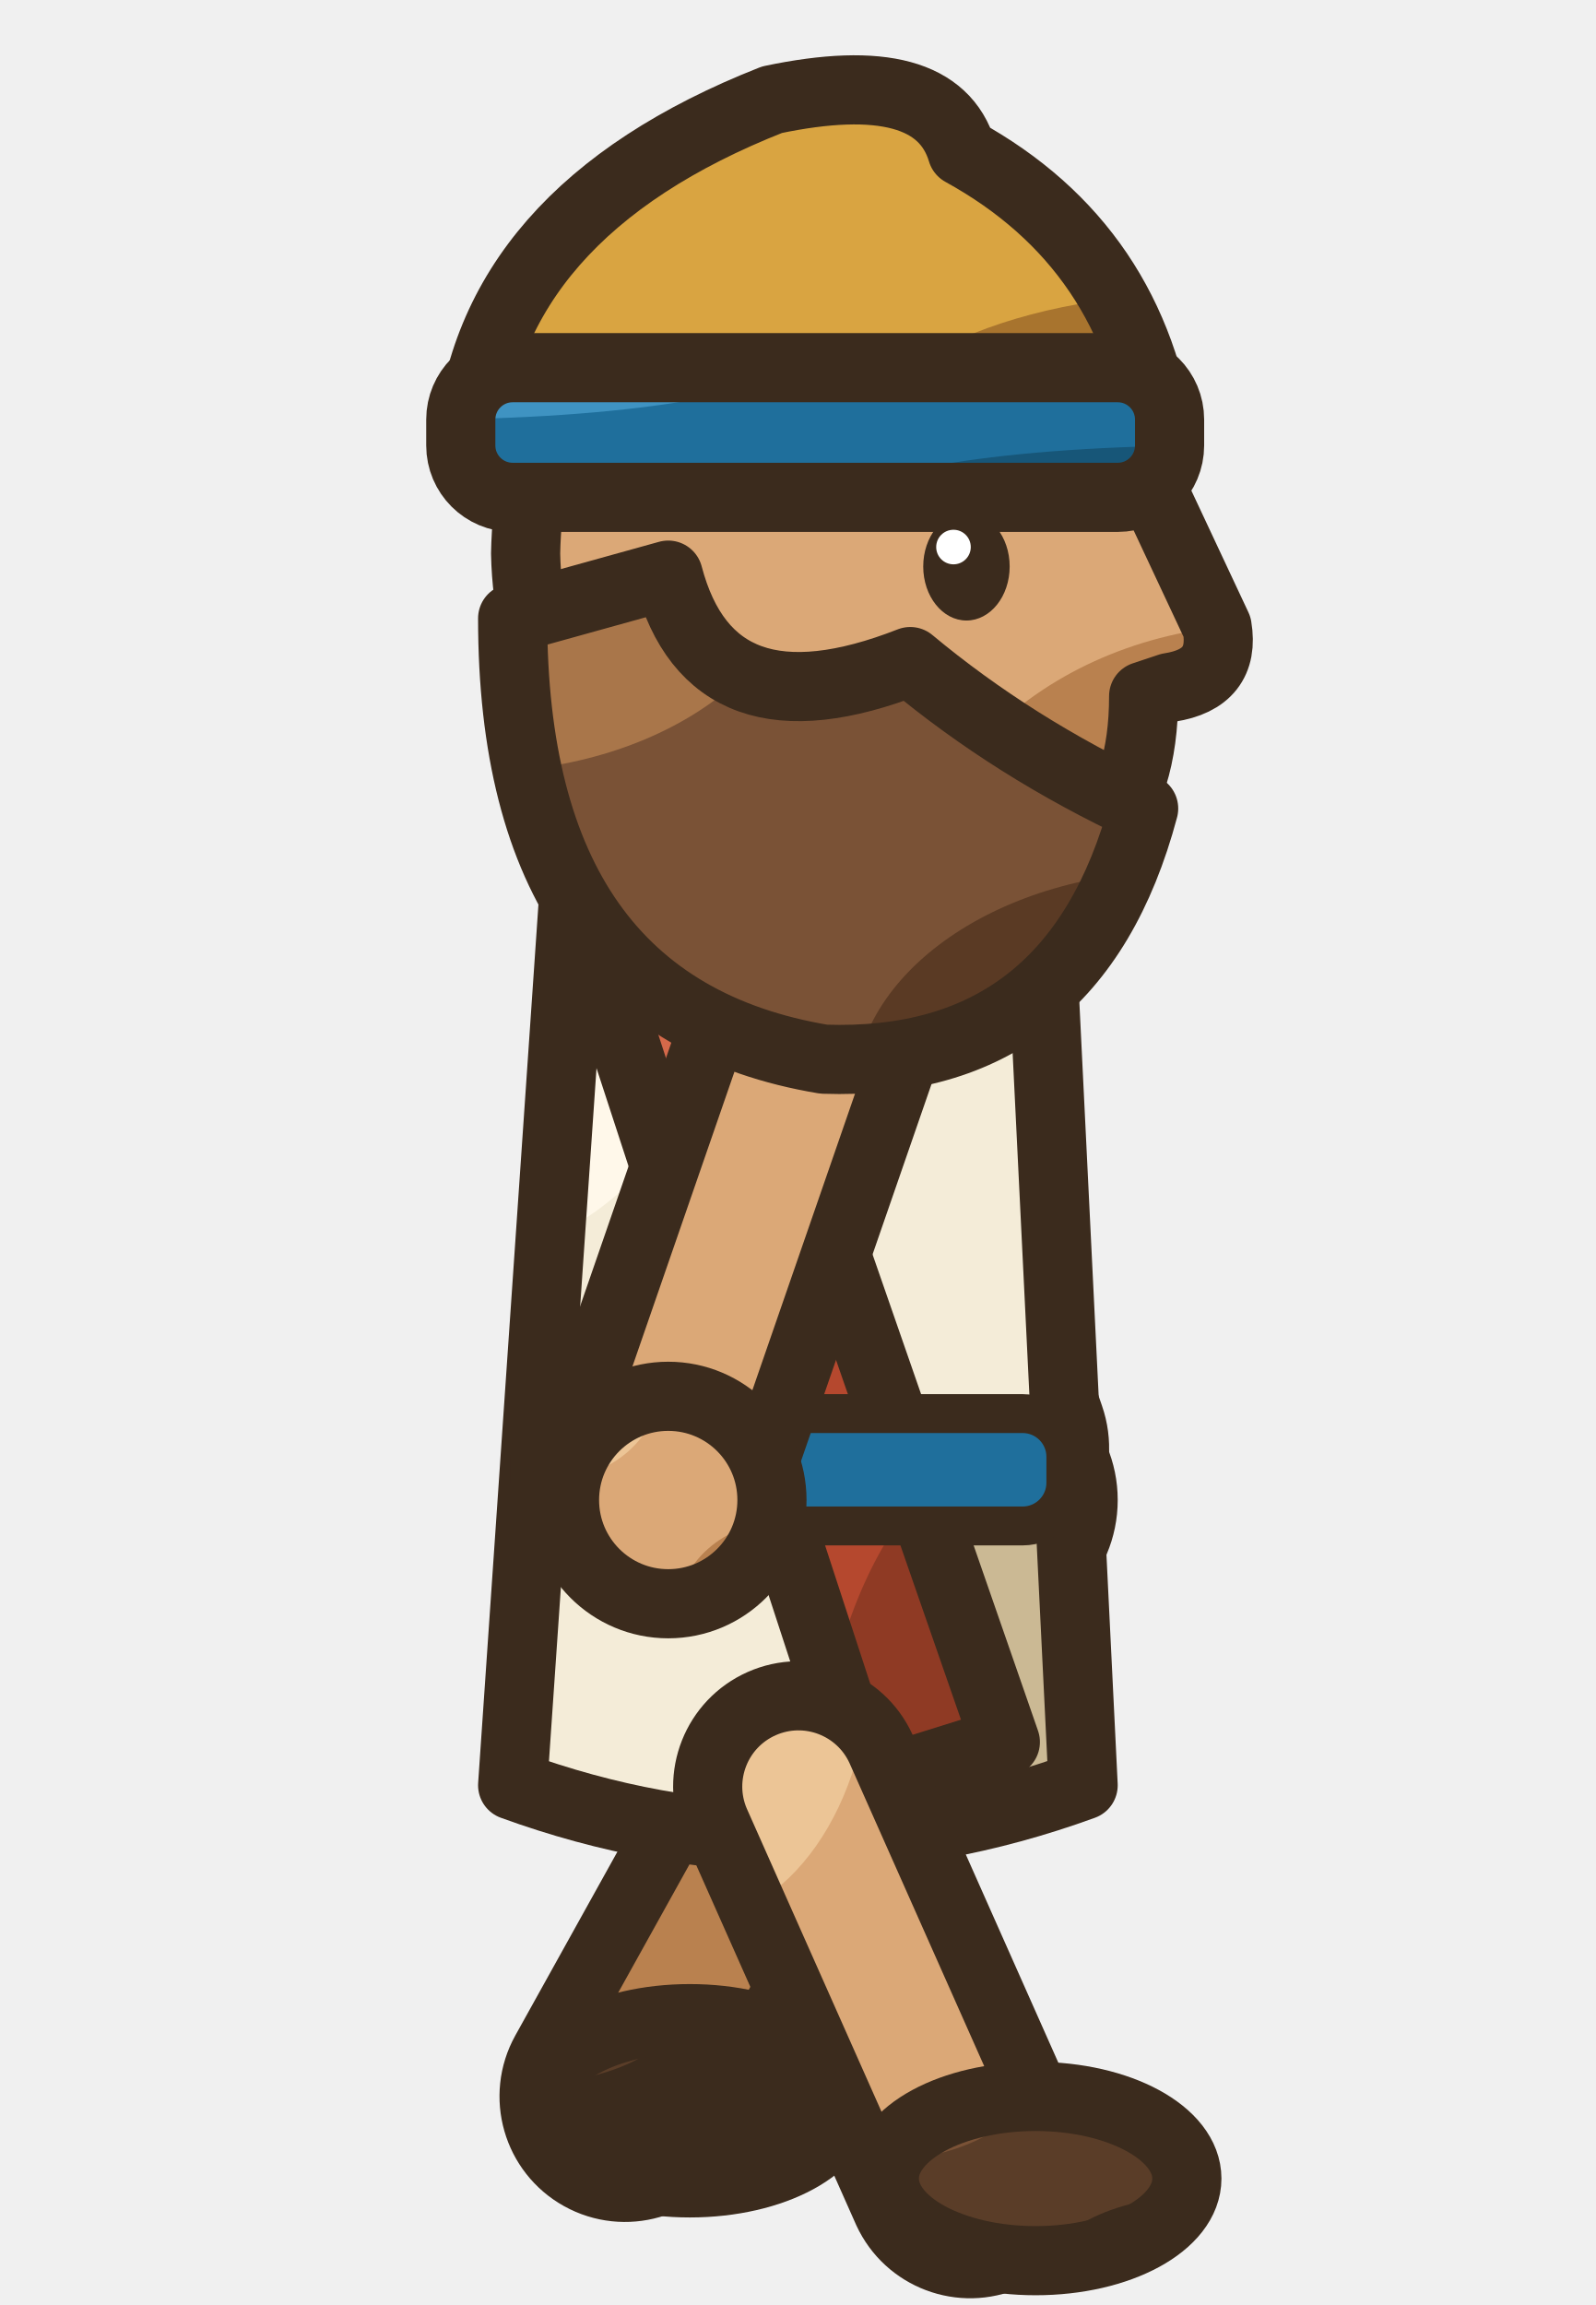
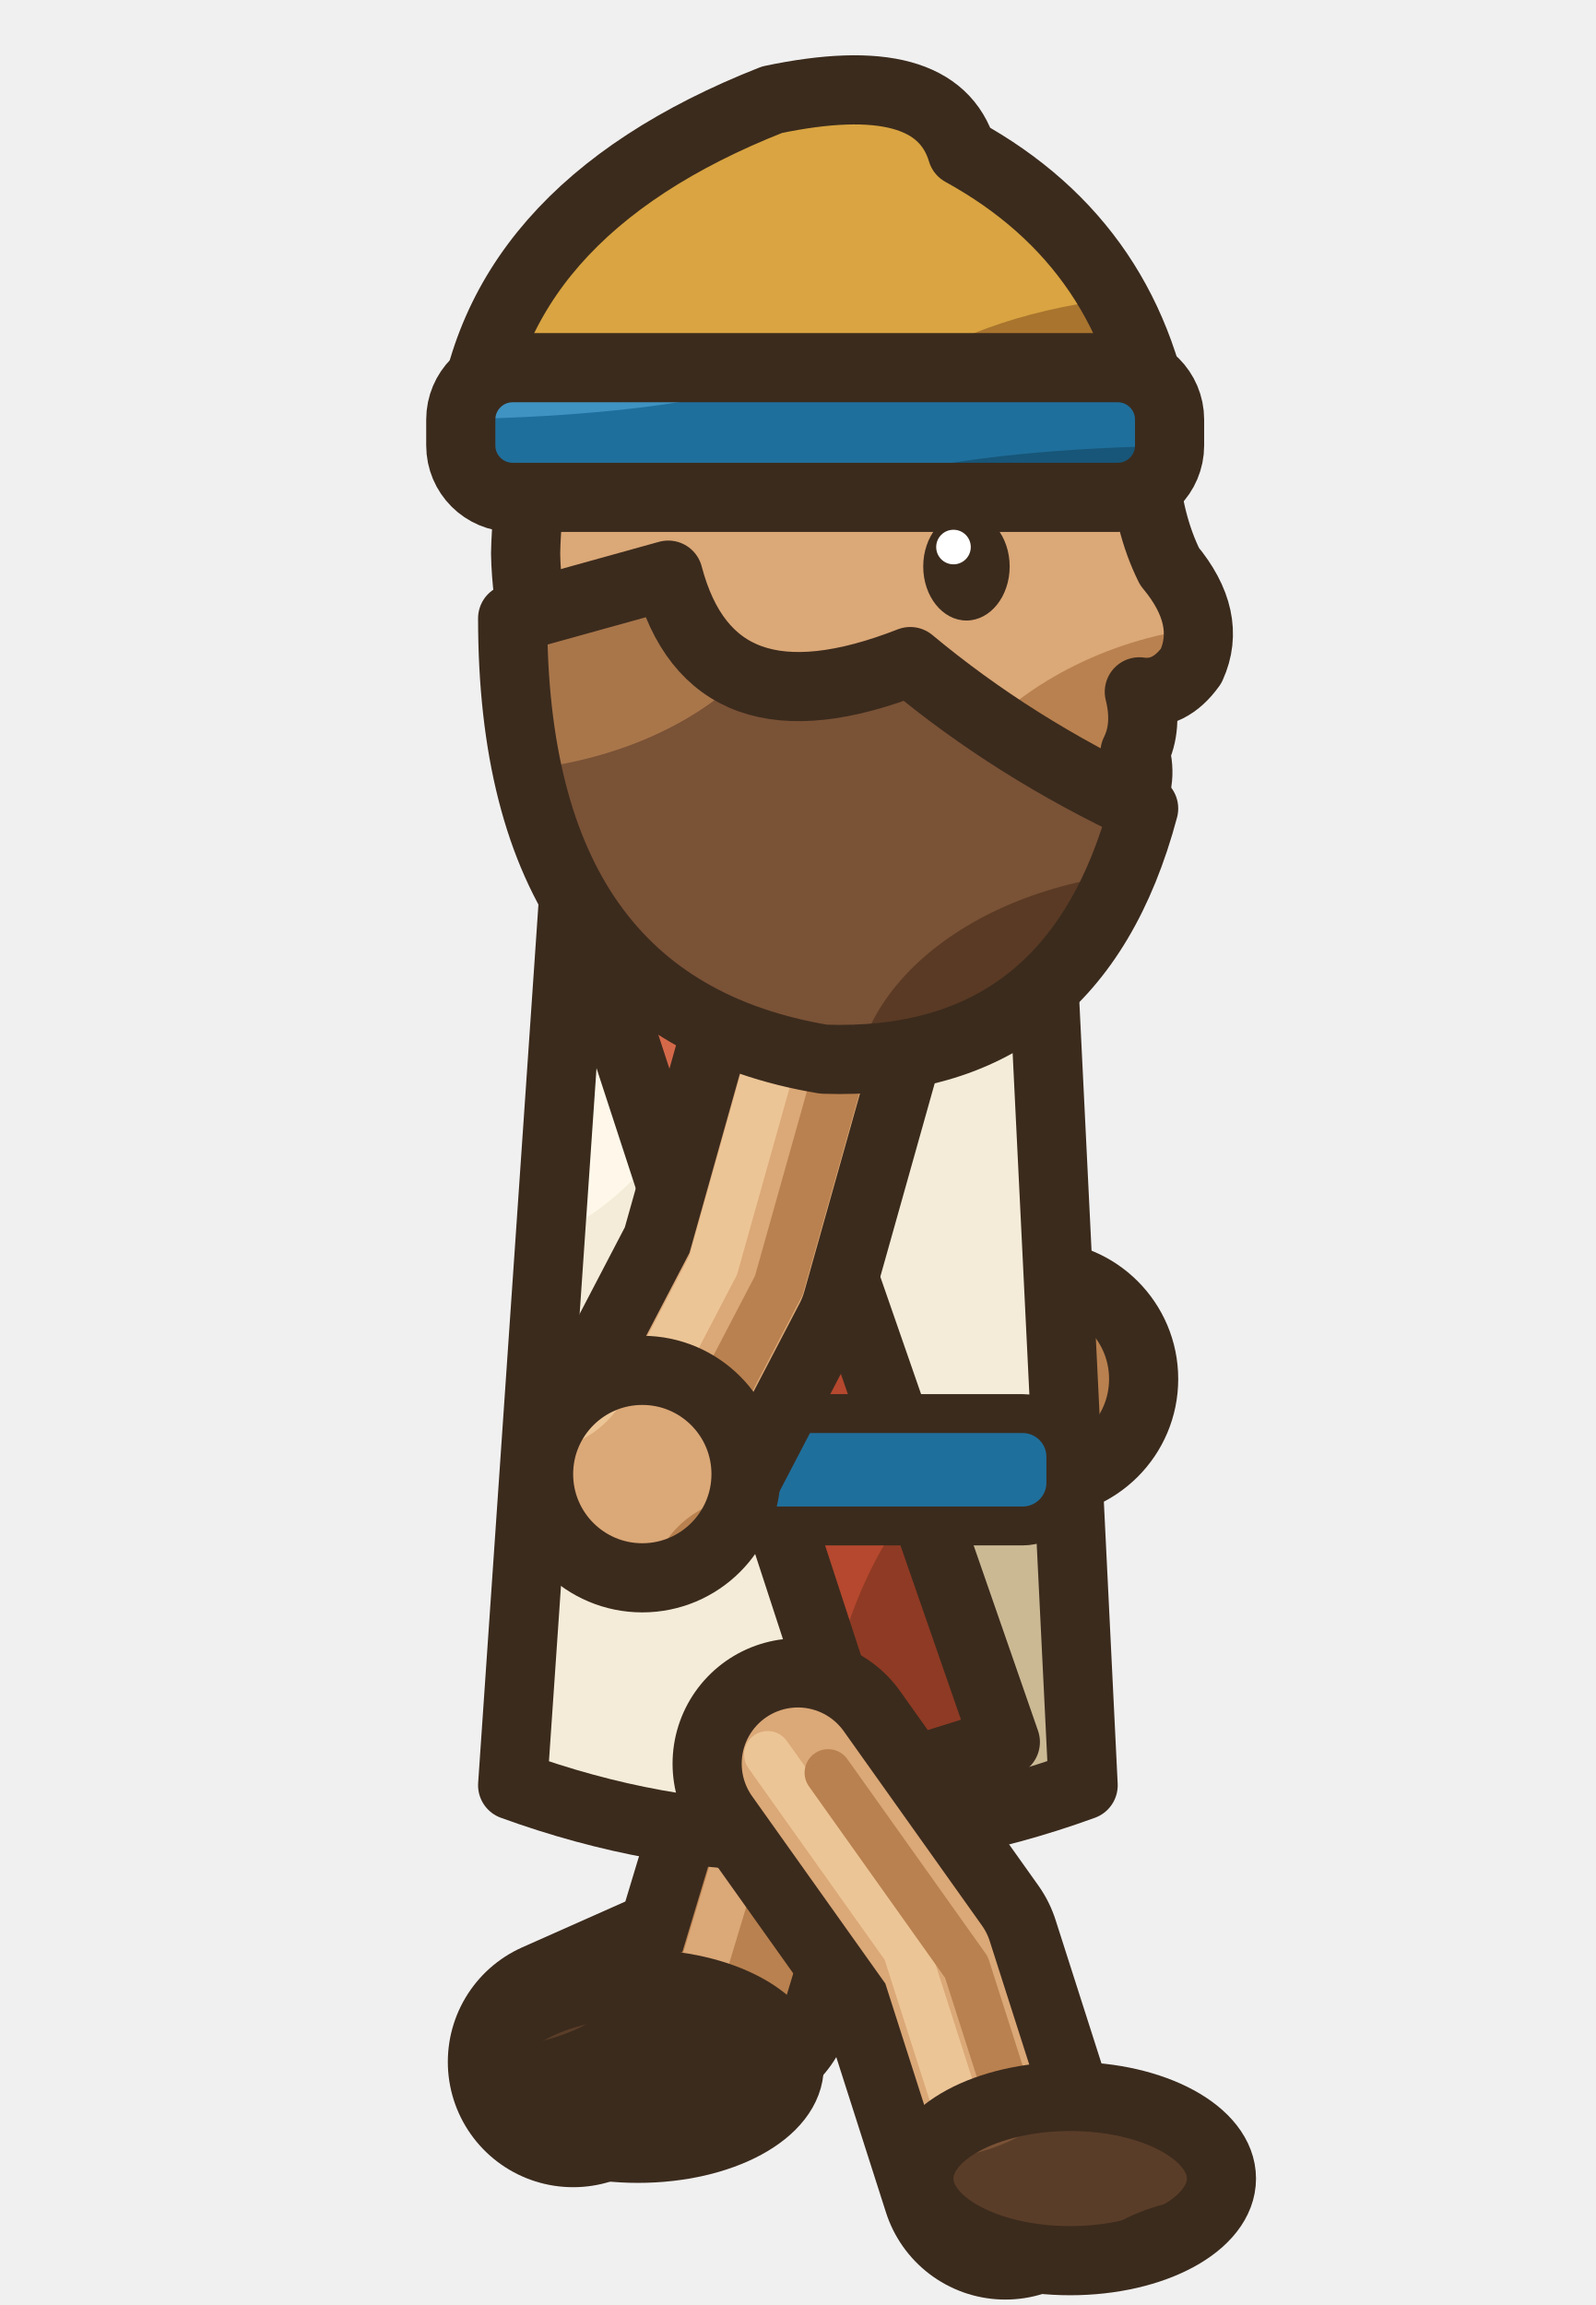
<svg xmlns="http://www.w3.org/2000/svg" width="108" height="156" viewBox="-18 -51 36 52">
  <g transform="scale(0.975)" stroke-linejoin="round" stroke-linecap="round">
-     <clipPath id="c594">
-       <path d="M-1.48 -28.48 L2.12 -18.08 A2.2 2.2 0 0 0 6.28 -19.52 L2.68 -29.92 A2.2 2.2 0 0 0 -1.48 -28.48 Z" />
+     <path d="M0.6 -29.2 L2.4 -23 L5.6 -20.4" fill="none" stroke="#3b2b1d" stroke-width="6" />
+     <path d="M0.6 -29.2 L2.4 -23 L5.6 -20.4" fill="none" stroke="#b9814f" stroke-width="2.8" />
+     <path d="M-0.16 -29.43 L1.64 -23.23 L4.84 -20.63" fill="none" stroke="#dba877" stroke-width="1.18" />
+     <path d="M1.36 -28.97 L3.16 -22.77 L6.36 -20.17" fill="none" stroke="#b9814f" stroke-width="1.18" />
+     <clipPath id="c528">
+       <ellipse cx="5.6" cy="-20.4" rx="2.4" ry="2.4" />
    </clipPath>
-     <path d="M-1.48 -28.48 L2.12 -18.08 A2.2 2.2 0 0 0 6.28 -19.52 L2.68 -29.92 A2.2 2.2 0 0 0 -1.48 -28.48 Z" fill="#b9814f" />
-     <g clip-path="url(#c594)" stroke="none">
-       <ellipse cx="-2.08" cy="-32.29" rx="4.16" ry="6.81" fill="#dba877" />
-       <ellipse cx="6.88" cy="-15.71" rx="4.16" ry="6.81" fill="#b9814f" />
+     <ellipse cx="5.6" cy="-20.4" rx="2.4" ry="2.4" fill="#b9814f" />
+     <g clip-path="url(#c528)" stroke="none">
+       <ellipse cx="2.91" cy="-23.09" rx="2.5" ry="2.21" fill="#dba877" />
+       <ellipse cx="8.29" cy="-17.71" rx="2.5" ry="2.21" fill="#b9814f" />
    </g>
-     <path d="M-1.48 -28.48 L2.12 -18.08 A2.2 2.2 0 0 0 6.28 -19.52 L2.68 -29.92 A2.2 2.2 0 0 0 -1.48 -28.48 Z" fill="none" stroke="#3b2b1d" stroke-width="1.6" />
-     <clipPath id="c595">
-       <ellipse cx="4.2" cy="-17.6" rx="2.4" ry="2.4" />
+     <ellipse cx="5.6" cy="-20.4" rx="2.4" ry="2.4" fill="none" stroke="#3b2b1d" stroke-width="1.6" />
+     <path d="M0 -11.5 L-1.6 -6.2 L-5.2 -4.6" fill="none" stroke="#3b2b1d" stroke-width="5.8" />
+     <path d="M0 -11.5 L-1.6 -6.2 L-5.2 -4.6" fill="none" stroke="#b9814f" stroke-width="2.6" />
+     <path d="M-0.7 -11.71 L-2.3 -6.41 L-5.9 -4.81" fill="none" stroke="#dba877" stroke-width="1.09" />
+     <path d="M0.7 -11.29 L-0.9 -5.99 L-4.5 -4.39" fill="none" stroke="#b9814f" stroke-width="1.09" />
+     <clipPath id="c526">
+       <ellipse cx="-3.7" cy="-4.5" rx="3.5" ry="1.9" />
    </clipPath>
-     <ellipse cx="4.2" cy="-17.6" rx="2.4" ry="2.4" fill="#b9814f" />
-     <g clip-path="url(#c595)" stroke="none">
-       <ellipse cx="1.51" cy="-20.29" rx="2.5" ry="2.21" fill="#dba877" />
-       <ellipse cx="6.89" cy="-14.91" rx="2.5" ry="2.21" fill="#b9814f" />
+     <ellipse cx="-3.7" cy="-4.5" rx="3.5" ry="1.9" fill="#3b2b1d" />
+     <g clip-path="url(#c526)" stroke="none">
+       <ellipse cx="-7.62" cy="-6.63" rx="3.64" ry="1.75" fill="#5a3d28" />
+       <ellipse cx="0.22" cy="-2.37" rx="3.64" ry="1.75" fill="#3b2b1d" />
    </g>
-     <ellipse cx="4.2" cy="-17.6" rx="2.4" ry="2.4" fill="none" stroke="#3b2b1d" stroke-width="1.6" />
-     <clipPath id="c590">
-       <path d="M-1.84 -12.02 L-5.84 -4.82 A2.1 2.1 0 0 0 -2.16 -2.78 L1.84 -9.98 A2.1 2.1 0 0 0 -1.84 -12.02 Z" />
-     </clipPath>
-     <path d="M-1.84 -12.02 L-5.84 -4.82 A2.1 2.1 0 0 0 -2.16 -2.78 L1.84 -9.98 A2.1 2.1 0 0 0 -1.84 -12.02 Z" fill="#b9814f" />
-     <g clip-path="url(#c590)" stroke="none">
-       <ellipse cx="-6.59" cy="-13.78" rx="4.26" ry="5.24" fill="#dba877" />
-       <ellipse cx="2.59" cy="-1.02" rx="4.26" ry="5.24" fill="#b9814f" />
-     </g>
-     <path d="M-1.84 -12.02 L-5.84 -4.82 A2.1 2.1 0 0 0 -2.16 -2.78 L1.84 -9.98 A2.1 2.1 0 0 0 -1.84 -12.02 Z" fill="none" stroke="#3b2b1d" stroke-width="1.6" />
-     <clipPath id="c591">
-       <ellipse cx="-2.5" cy="-3.7" rx="3.5" ry="1.9" />
-     </clipPath>
-     <ellipse cx="-2.5" cy="-3.7" rx="3.5" ry="1.9" fill="#3b2b1d" />
-     <g clip-path="url(#c591)" stroke="none">
-       <ellipse cx="-6.42" cy="-5.83" rx="3.64" ry="1.75" fill="#5a3d28" />
-       <ellipse cx="1.42" cy="-1.57" rx="3.64" ry="1.75" fill="#3b2b1d" />
-     </g>
-     <ellipse cx="-2.5" cy="-3.7" rx="3.5" ry="1.9" fill="none" stroke="#3b2b1d" stroke-width="1.6" />
-     <clipPath id="c596">
+     <ellipse cx="-3.7" cy="-4.5" rx="3.5" ry="1.9" fill="none" stroke="#3b2b1d" stroke-width="1.6" />
+     <clipPath id="c529">
      <path d="M-5.2 -31.4 Q0 -33.2 5.6 -31.4 L6.6 -11 Q0 -8.6 -6.6 -11 Z" />
    </clipPath>
    <path d="M-5.2 -31.4 Q0 -33.2 5.6 -31.4 L6.6 -11 Q0 -8.6 -6.6 -11 Z" fill="#f4ecd8" />
-     <g clip-path="url(#c596)" stroke="none">
+     <g clip-path="url(#c529)" stroke="none">
      <ellipse cx="-7.39" cy="-34.68" rx="6.86" ry="11.32" fill="#fff8ea" />
      <ellipse cx="7.39" cy="-7.12" rx="6.86" ry="11.32" fill="#cbb994" />
    </g>
    <path d="M-5.2 -31.4 Q0 -33.2 5.6 -31.4 L6.6 -11 Q0 -8.6 -6.6 -11 Z" fill="none" stroke="#3b2b1d" stroke-width="1.6" />
-     <clipPath id="c597">
+     <clipPath id="c530">
      <path d="M-4.8 -30.6 L-1.8 -31 L4.8 -12 L1.6 -11 Z" />
    </clipPath>
    <path d="M-4.8 -30.6 L-1.8 -31 L4.8 -12 L1.6 -11 Z" fill="#b5482e" />
-     <g clip-path="url(#c597)" stroke="none">
+     <g clip-path="url(#c530)" stroke="none">
      <ellipse cx="-5.38" cy="-32.2" rx="4.99" ry="9.2" fill="#d4694a" />
      <ellipse cx="5.38" cy="-9.8" rx="4.99" ry="9.2" fill="#8f3a24" />
    </g>
    <path d="M-4.8 -30.6 L-1.8 -31 L4.8 -12 L1.6 -11 Z" fill="none" stroke="#3b2b1d" stroke-width="1.6" />
    <rect x="-6.2" y="-19.6" width="12.4" height="2.6" rx="1" fill="#1f6f9c" stroke="#3b2b1d" stroke-width="0.9" />
-     <clipPath id="c592">
-       <path d="M-1.92 -10.15 L2.08 -1.15 A2.1 2.1 0 0 0 5.92 -2.85 L1.92 -11.85 A2.1 2.1 0 0 0 -1.92 -10.15 Z" />
+     <path d="M0 -11.5 L3.2 -7 L4.8 -2" fill="none" stroke="#3b2b1d" stroke-width="5.8" />
+     <path d="M0 -11.5 L3.2 -7 L4.8 -2" fill="none" stroke="#dba877" stroke-width="2.6" />
+     <path d="M-0.7 -11.71 L2.5 -7.21 L4.1 -2.21" fill="none" stroke="#ecc596" stroke-width="1.09" />
+     <path d="M0.7 -11.29 L3.9 -6.79 L5.5 -1.79" fill="none" stroke="#b9814f" stroke-width="1.09" />
+     <clipPath id="c527">
+       <ellipse cx="6.3" cy="-1.9" rx="3.5" ry="1.9" />
    </clipPath>
-     <path d="M-1.92 -10.15 L2.08 -1.15 A2.1 2.1 0 0 0 5.92 -2.85 L1.92 -11.85 A2.1 2.1 0 0 0 -1.92 -10.15 Z" fill="#dba877" />
-     <g clip-path="url(#c592)" stroke="none">
-       <ellipse cx="-2.59" cy="-13.89" rx="4.26" ry="6.07" fill="#ecc596" />
-       <ellipse cx="6.59" cy="0.89" rx="4.26" ry="6.07" fill="#b9814f" />
+     <ellipse cx="6.3" cy="-1.9" rx="3.5" ry="1.9" fill="#5a3d28" />
+     <g clip-path="url(#c527)" stroke="none">
+       <ellipse cx="2.38" cy="-4.03" rx="3.64" ry="1.75" fill="#7a5236" />
+       <ellipse cx="10.22" cy="0.23" rx="3.64" ry="1.75" fill="#3b2b1d" />
    </g>
-     <path d="M-1.92 -10.15 L2.08 -1.15 A2.1 2.1 0 0 0 5.92 -2.85 L1.92 -11.85 A2.1 2.1 0 0 0 -1.92 -10.15 Z" fill="none" stroke="#3b2b1d" stroke-width="1.6" />
-     <clipPath id="c593">
-       <ellipse cx="5.5" cy="-1.9" rx="3.5" ry="1.9" />
+     <ellipse cx="6.3" cy="-1.9" rx="3.5" ry="1.9" fill="none" stroke="#3b2b1d" stroke-width="1.6" />
+     <path d="M0.6 -29.2 L-1.2 -22.8 L-3.6 -18.2" fill="none" stroke="#3b2b1d" stroke-width="6" />
+     <path d="M0.6 -29.2 L-1.2 -22.8 L-3.6 -18.2" fill="none" stroke="#dba877" stroke-width="2.8" />
+     <path d="M-0.16 -29.43 L-1.96 -23.03 L-4.36 -18.43" fill="none" stroke="#ecc596" stroke-width="1.18" />
+     <path d="M1.36 -28.97 L-0.44 -22.57 L-2.84 -17.97" fill="none" stroke="#b9814f" stroke-width="1.18" />
+     <clipPath id="c531">
+       <ellipse cx="-3.6" cy="-18.2" rx="2.4" ry="2.4" />
    </clipPath>
-     <ellipse cx="5.5" cy="-1.9" rx="3.5" ry="1.9" fill="#5a3d28" />
-     <g clip-path="url(#c593)" stroke="none">
-       <ellipse cx="1.58" cy="-4.03" rx="3.64" ry="1.75" fill="#7a5236" />
-       <ellipse cx="9.42" cy="0.23" rx="3.64" ry="1.75" fill="#3b2b1d" />
+     <ellipse cx="-3.6" cy="-18.2" rx="2.4" ry="2.4" fill="#dba877" />
+     <g clip-path="url(#c531)" stroke="none">
+       <ellipse cx="-6.29" cy="-20.89" rx="2.5" ry="2.21" fill="#ecc596" />
+       <ellipse cx="-0.91" cy="-15.51" rx="2.5" ry="2.21" fill="#b9814f" />
    </g>
-     <ellipse cx="5.5" cy="-1.9" rx="3.5" ry="1.9" fill="none" stroke="#3b2b1d" stroke-width="1.6" />
-     <clipPath id="c598">
-       <path d="M-1.48 -29.92 L-5.08 -19.52 A2.2 2.2 0 0 0 -0.92 -18.08 L2.68 -28.48 A2.2 2.2 0 0 0 -1.48 -29.92 Z" />
-     </clipPath>
-     <path d="M-1.48 -29.92 L-5.08 -19.52 A2.2 2.2 0 0 0 -0.92 -18.08 L2.68 -28.48 A2.2 2.2 0 0 0 -1.48 -29.92 Z" fill="#dba877" />
-     <g clip-path="url(#c598)" stroke="none">
-       <ellipse cx="-5.68" cy="-32.29" rx="4.16" ry="6.81" fill="#ecc596" />
-       <ellipse cx="3.28" cy="-15.71" rx="4.16" ry="6.81" fill="#b9814f" />
-     </g>
-     <path d="M-1.48 -29.92 L-5.08 -19.52 A2.2 2.2 0 0 0 -0.92 -18.08 L2.68 -28.48 A2.2 2.2 0 0 0 -1.48 -29.92 Z" fill="none" stroke="#3b2b1d" stroke-width="1.6" />
-     <clipPath id="c599">
-       <ellipse cx="-3" cy="-17.6" rx="2.4" ry="2.4" />
-     </clipPath>
-     <ellipse cx="-3" cy="-17.6" rx="2.4" ry="2.4" fill="#dba877" />
-     <g clip-path="url(#c599)" stroke="none">
-       <ellipse cx="-5.69" cy="-20.29" rx="2.5" ry="2.21" fill="#ecc596" />
-       <ellipse cx="-0.31" cy="-14.91" rx="2.5" ry="2.21" fill="#b9814f" />
-     </g>
-     <ellipse cx="-3" cy="-17.6" rx="2.4" ry="2.4" fill="none" stroke="#3b2b1d" stroke-width="1.6" />
-     <clipPath id="c600">
+     <ellipse cx="-3.6" cy="-18.2" rx="2.4" ry="2.4" fill="none" stroke="#3b2b1d" stroke-width="1.6" />
+     <clipPath id="c532">
      <ellipse cx="-1.4" cy="-38.4" rx="1.6" ry="2" />
    </clipPath>
    <ellipse cx="-1.4" cy="-38.4" rx="1.6" ry="2" fill="#b9814f" />
-     <g clip-path="url(#c600)" stroke="none">
+     <g clip-path="url(#c532)" stroke="none">
      <ellipse cx="-3.19" cy="-40.64" rx="1.66" ry="1.84" fill="#dba877" />
      <ellipse cx="0.39" cy="-36.16" rx="1.66" ry="1.84" fill="#b9814f" />
    </g>
    <ellipse cx="-1.4" cy="-38.4" rx="1.6" ry="2" fill="none" stroke="#3b2b1d" stroke-width="0.9" />
-     <clipPath id="c601">
-       <path d="M1 -47.1 C5 -47.1 8 -44.5 8.2 -41 L9.7 -37.8 Q9.9 -36.6 8.6 -36.4 L8 -36.2 Q8 -32 4 -31.9 C-2 -31.7 -6.2 -34.5 -6.3 -39.5 C-6.2 -44.5 -3 -47.1 1 -47.1 Z" />
+     <clipPath id="c533">
+       <path d="M1 -47.1 C5 -47.1 7.8 -44.8 8 -41.6 Q8.1 -40.2 8.6 -39.2 Q9.6 -38 9.1 -36.9 Q8.6 -36.2 7.9 -36.3 Q8.1 -35.5 7.8 -34.9 Q8 -34.2 7.6 -33.6 Q7.6 -32.6 6.6 -32.1 Q5.6 -31.7 4.2 -31.8 C-2 -31.7 -6.2 -34.5 -6.3 -39.5 C-6.2 -44.5 -3 -47.1 1 -47.1 Z" />
    </clipPath>
-     <path d="M1 -47.1 C5 -47.1 8 -44.5 8.2 -41 L9.7 -37.8 Q9.9 -36.6 8.6 -36.4 L8 -36.2 Q8 -32 4 -31.9 C-2 -31.7 -6.2 -34.5 -6.3 -39.5 C-6.2 -44.5 -3 -47.1 1 -47.1 Z" fill="#dba877" />
-     <g clip-path="url(#c601)" stroke="none">
-       <ellipse cx="-7.27" cy="-48.02" rx="8.42" ry="7.08" fill="#ecc596" />
-       <ellipse cx="10.87" cy="-30.78" rx="8.42" ry="7.08" fill="#b9814f" />
+     <path d="M1 -47.1 C5 -47.1 7.8 -44.8 8 -41.6 Q8.1 -40.2 8.6 -39.2 Q9.6 -38 9.1 -36.9 Q8.6 -36.2 7.9 -36.3 Q8.1 -35.5 7.8 -34.9 Q8 -34.2 7.6 -33.6 Q7.6 -32.6 6.6 -32.1 Q5.6 -31.7 4.2 -31.8 C-2 -31.7 -6.2 -34.5 -6.3 -39.5 C-6.2 -44.5 -3 -47.1 1 -47.1 Z" fill="#dba877" />
+     <g clip-path="url(#c533)" stroke="none">
+       <ellipse cx="-7.25" cy="-48.02" rx="8.27" ry="7.08" fill="#ecc596" />
+       <ellipse cx="10.55" cy="-30.78" rx="8.27" ry="7.08" fill="#b9814f" />
    </g>
-     <path d="M1 -47.1 C5 -47.1 8 -44.5 8.2 -41 L9.7 -37.8 Q9.9 -36.6 8.6 -36.4 L8 -36.2 Q8 -32 4 -31.9 C-2 -31.7 -6.2 -34.5 -6.3 -39.5 C-6.2 -44.5 -3 -47.1 1 -47.1 Z" fill="none" stroke="#3b2b1d" stroke-width="1.6" />
-     <clipPath id="c602">
+     <path d="M1 -47.1 C5 -47.1 7.8 -44.8 8 -41.6 Q8.1 -40.2 8.6 -39.2 Q9.6 -38 9.1 -36.9 Q8.6 -36.2 7.9 -36.3 Q8.1 -35.5 7.8 -34.9 Q8 -34.2 7.6 -33.6 Q7.6 -32.6 6.6 -32.1 Q5.6 -31.7 4.2 -31.8 C-2 -31.7 -6.2 -34.5 -6.3 -39.5 C-6.2 -44.5 -3 -47.1 1 -47.1 Z" fill="none" stroke="#3b2b1d" stroke-width="1.6" />
+     <clipPath id="c534">
      <path d="M-6.6 -38 Q-6.6 -29 .6 -27.8 Q6.4 -27.6 8 -33.6 Q5 -35 2.6 -37 Q-2 -35.2 -3 -39 Z" />
    </clipPath>
    <path d="M-6.6 -38 Q-6.6 -29 .6 -27.8 Q6.4 -27.6 8 -33.6 Q5 -35 2.6 -37 Q-2 -35.2 -3 -39 Z" fill="#7a5236" />
-     <g clip-path="url(#c602)" stroke="none">
+     <g clip-path="url(#c534)" stroke="none">
      <ellipse cx="-7.48" cy="-39.68" rx="7.59" ry="5.24" fill="#a9764a" />
      <ellipse cx="8.88" cy="-26.92" rx="7.59" ry="5.24" fill="#5a3a24" />
    </g>
    <path d="M-6.6 -38 Q-6.6 -29 .6 -27.8 Q6.4 -27.6 8 -33.6 Q5 -35 2.6 -37 Q-2 -35.2 -3 -39 Z" fill="none" stroke="#3b2b1d" stroke-width="1.6" />
-     <clipPath id="c603">
+     <clipPath id="c535">
      <path d="M-7.6 -42 Q-7.2 -47.4 -0.6 -50 Q3.2 -50.8 3.8 -48.8 Q7.8 -46.6 8.4 -42 Z" />
    </clipPath>
    <path d="M-7.6 -42 Q-7.2 -47.4 -0.6 -50 Q3.2 -50.8 3.8 -48.8 Q7.8 -46.6 8.4 -42 Z" fill="#d9a441" />
-     <g clip-path="url(#c603)" stroke="none">
+     <g clip-path="url(#c535)" stroke="none">
      <ellipse cx="-8.56" cy="-51.33" rx="8.32" ry="4.05" fill="#e6b866" />
      <ellipse cx="9.36" cy="-41.47" rx="8.32" ry="4.05" fill="#a8742e" />
    </g>
    <path d="M-7.6 -42 Q-7.2 -47.4 -0.6 -50 Q3.2 -50.8 3.8 -48.8 Q7.8 -46.6 8.4 -42 Z" fill="none" stroke="#3b2b1d" stroke-width="1.6" />
-     <clipPath id="c604">
+     <clipPath id="c536">
      <rect x="-7.8" y="-43.8" width="16.4" height="3" rx="1.2" />
    </clipPath>
    <rect x="-7.8" y="-43.8" width="16.4" height="3" rx="1.2" fill="#1f6f9c" />
-     <g clip-path="url(#c604)" stroke="none">
+     <g clip-path="url(#c536)" stroke="none">
      <ellipse cx="-8.78" cy="-43.98" rx="8.53" ry="1.38" fill="#3f93c2" />
      <ellipse cx="9.58" cy="-40.62" rx="8.53" ry="1.38" fill="#175678" />
    </g>
    <rect x="-7.8" y="-43.8" width="16.4" height="3" rx="1.2" fill="none" stroke="#3b2b1d" stroke-width="1.6" />
    <ellipse cx="3.9" cy="-39.2" rx="1" ry="1.25" fill="#3b2b1d" />
    <circle cx="3.6" cy="-39.65" r=".4" fill="#fff" />
  </g>
</svg>
